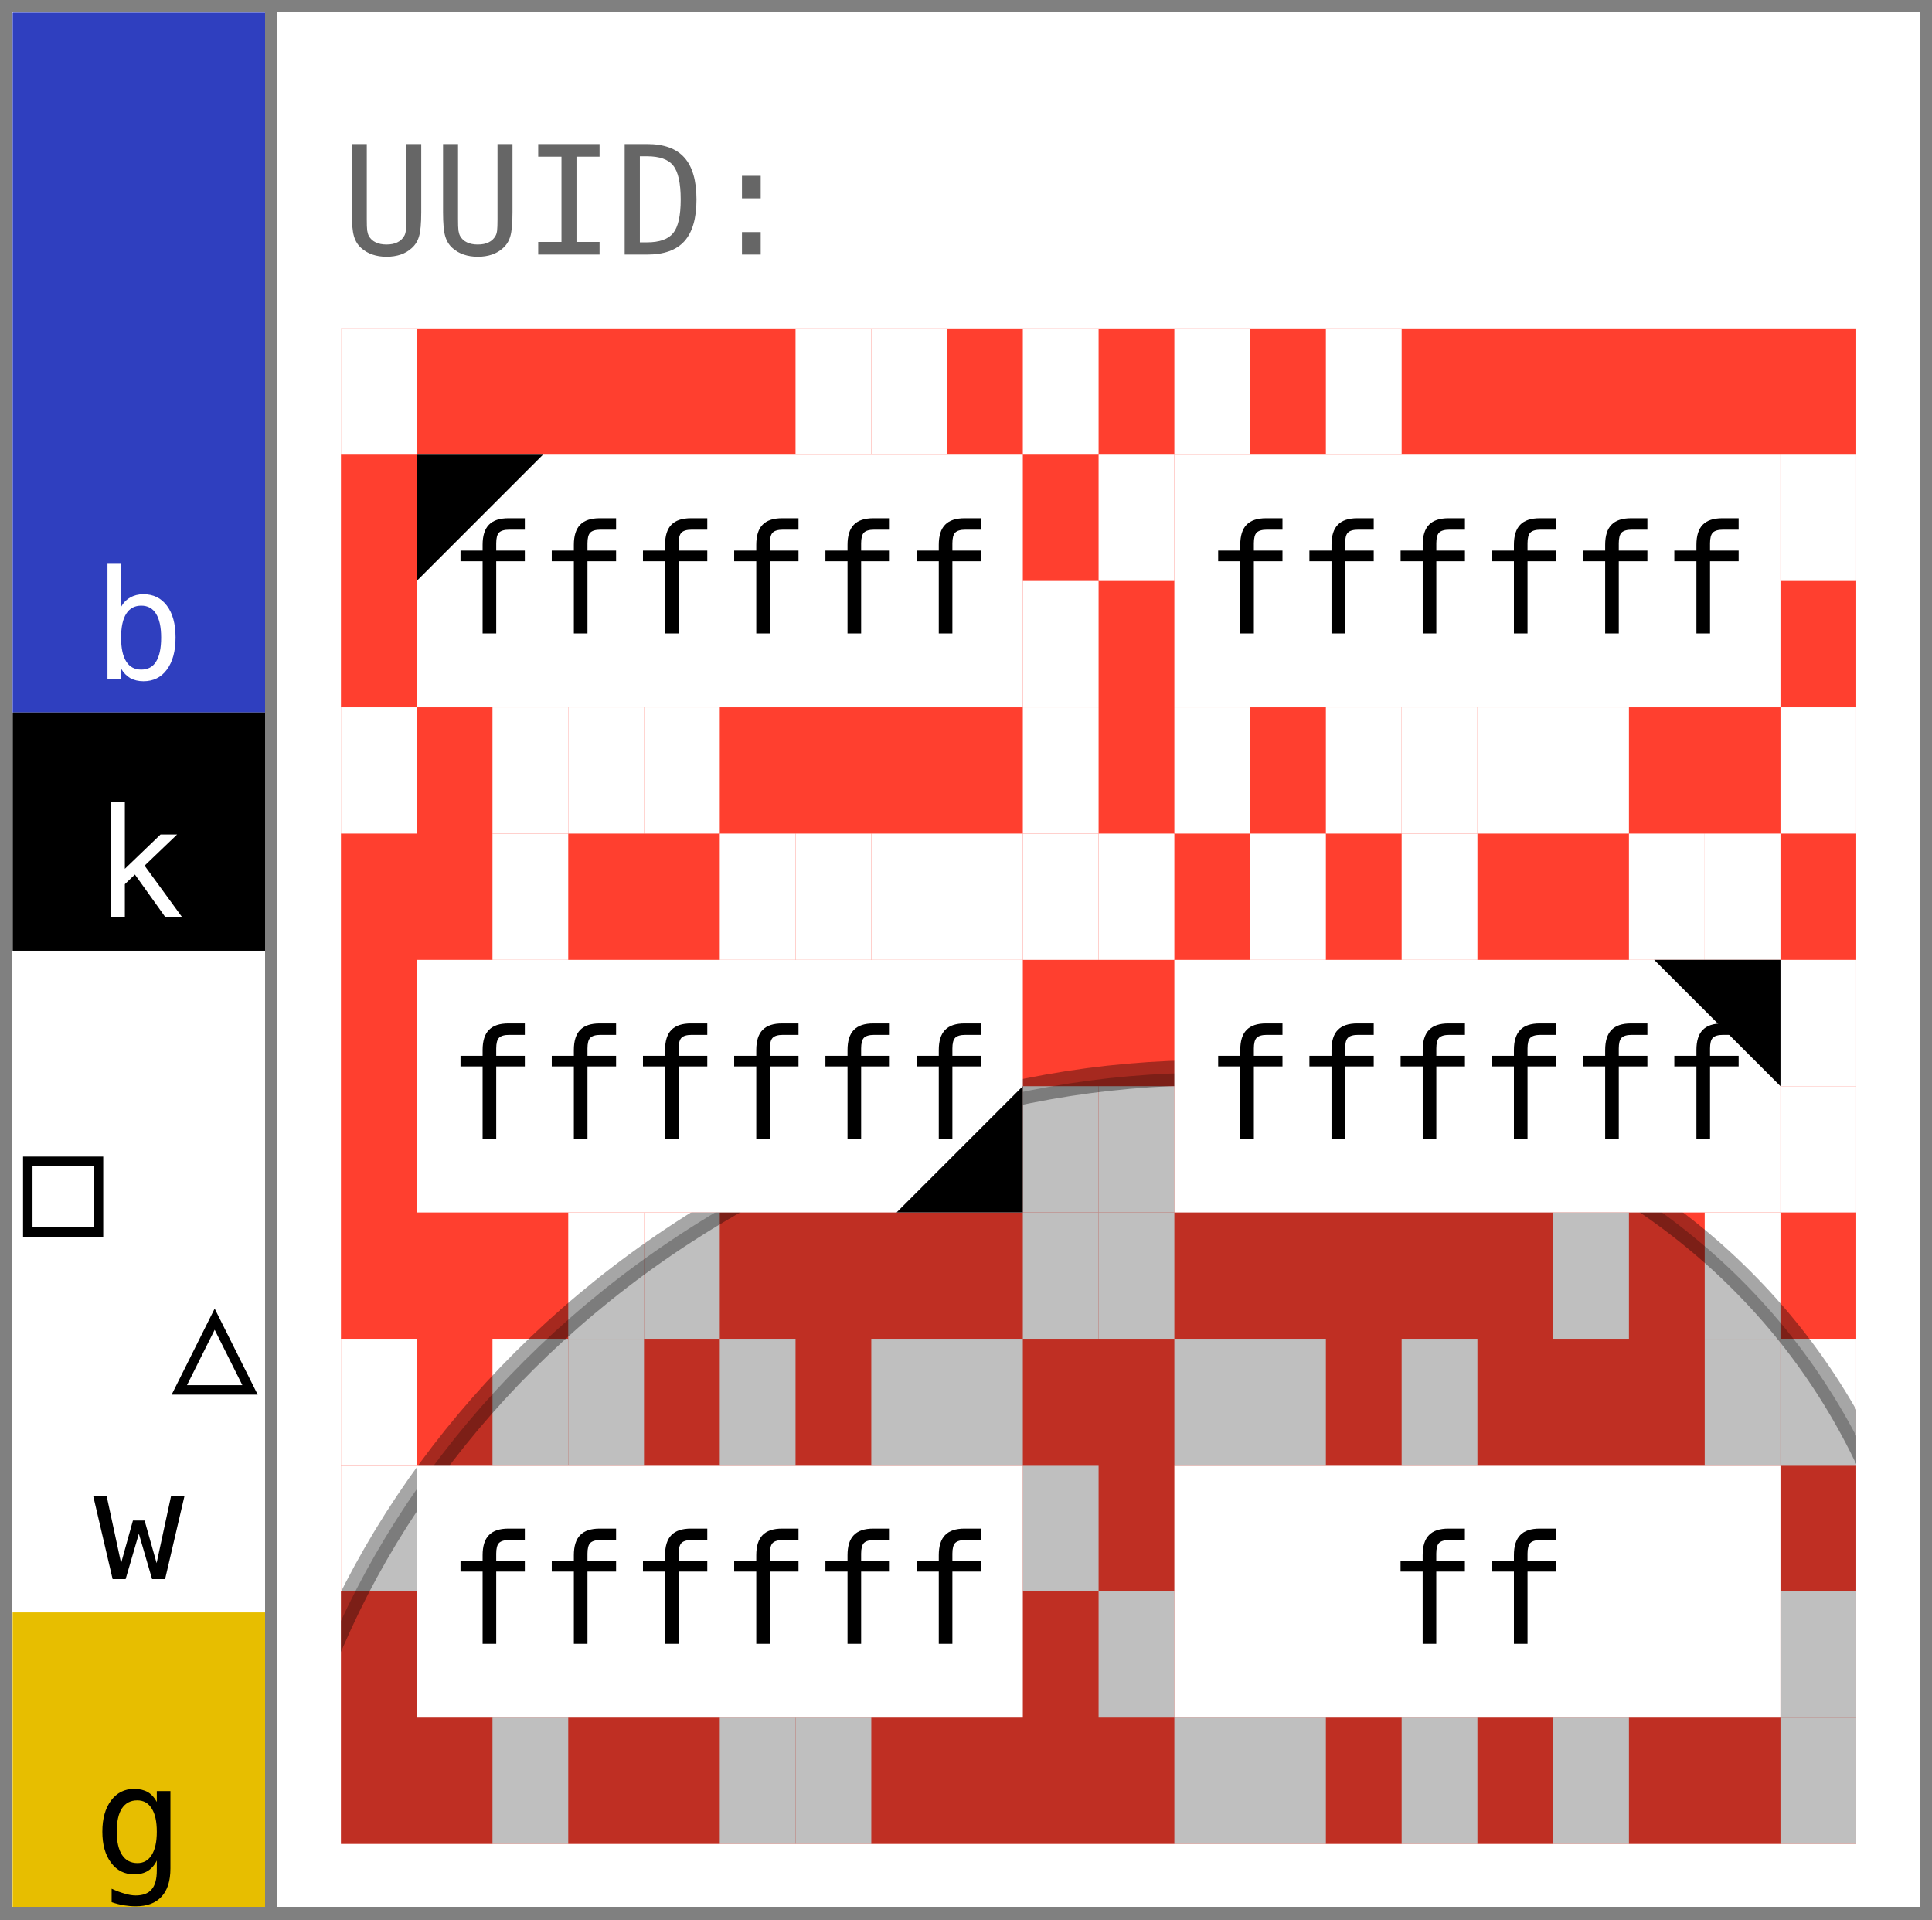
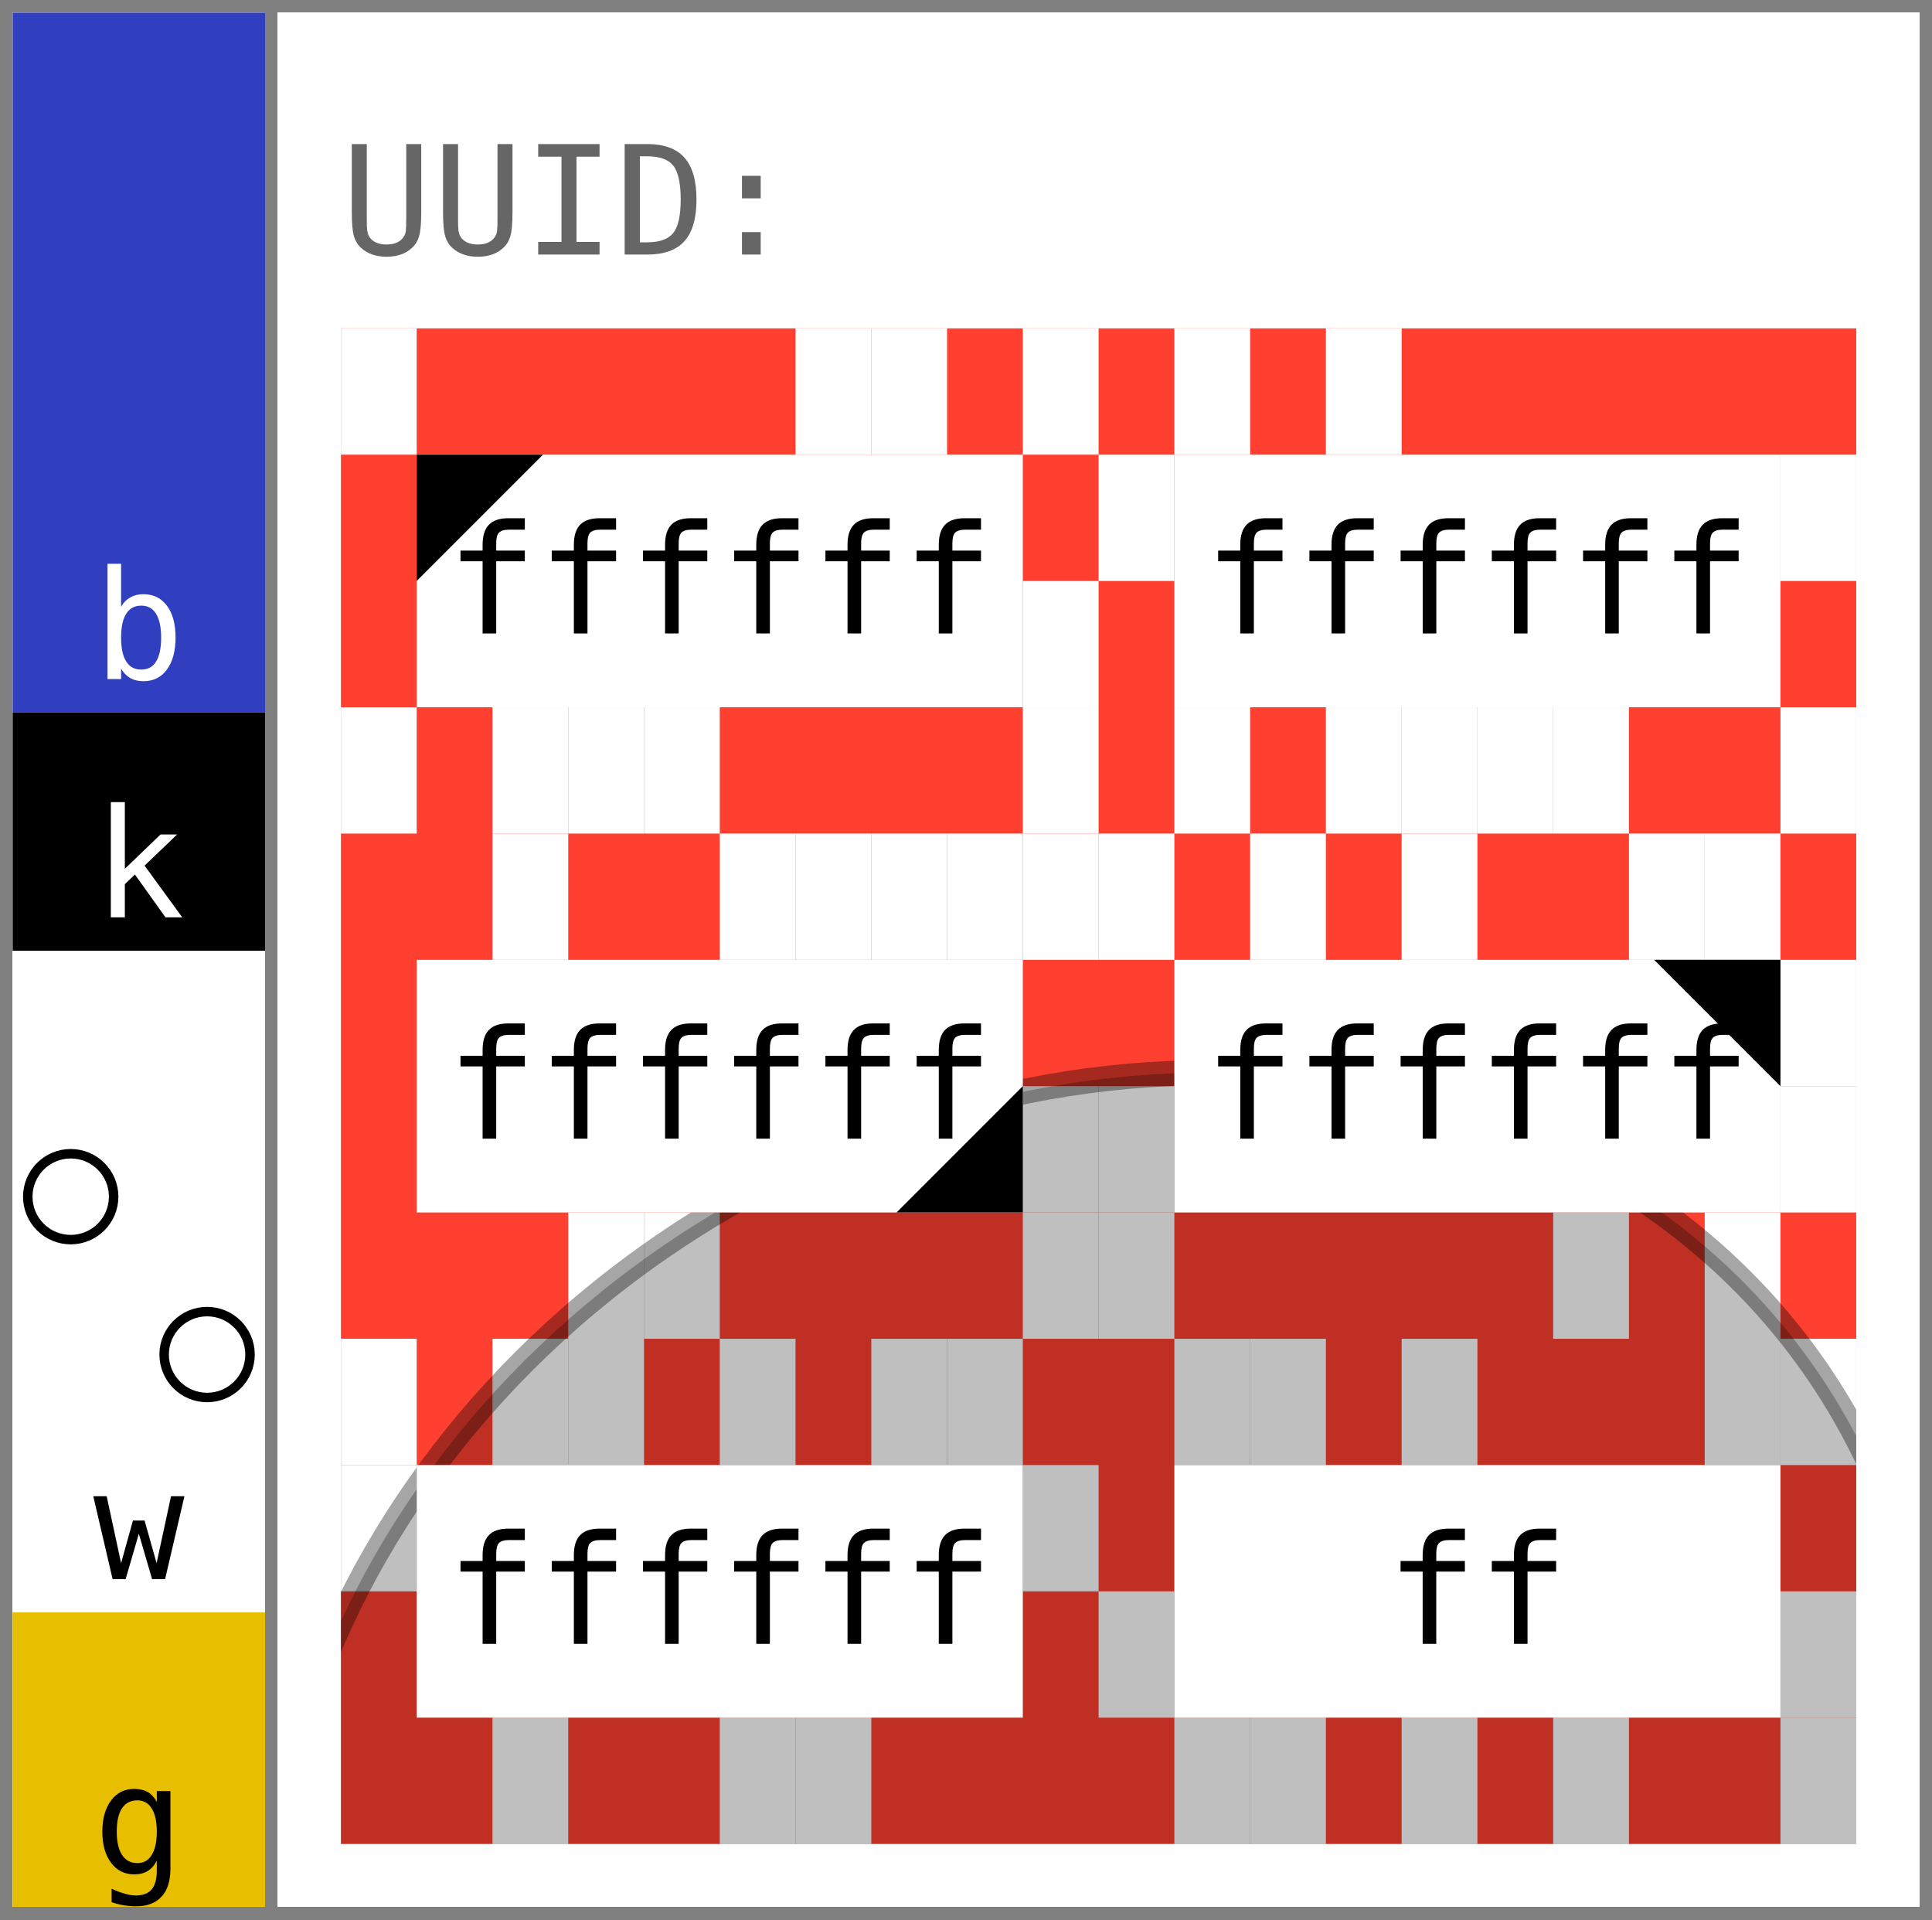
<svg xmlns="http://www.w3.org/2000/svg" width="153.0" height="152.0" viewBox="0 0 153.0 152.0" data-entviz-version="v9" data-entviz-lib="0.9.1" data-input-bytes="36" data-cols="2" data-rows="3">
  <defs>
    <clipPath id="grid-clip-2e1ac197940a061b-2x3">
      <rect x="27.0" y="26.0" width="120.0" height="120.0" />
    </clipPath>
  </defs>
  <rect x="0" y="0" width="153.0" height="152.0" fill="#ffffff" />
  <g data-channel="grid">
    <rect x="27.0" y="26.0" width="120.0" height="120.0" fill="#ff3f2f" />
    <g>
      <rect x="27.0" y="26.0" width="6.0" height="10.0" fill="#ffffff" />
      <rect x="63.0" y="26.0" width="6.0" height="10.0" fill="#ffffff" />
      <rect x="69.0" y="26.0" width="6.0" height="10.0" fill="#ffffff" />
      <rect x="81.0" y="26.0" width="6.0" height="10.0" fill="#ffffff" />
      <rect x="81.0" y="46.0" width="6.0" height="10.0" fill="#ffffff" />
      <rect x="81.0" y="56.0" width="6.0" height="10.0" fill="#ffffff" />
      <rect x="51.0" y="56.0" width="6.0" height="10.0" fill="#ffffff" />
      <rect x="45.0" y="56.0" width="6.0" height="10.0" fill="#ffffff" />
      <rect x="39.0" y="56.0" width="6.0" height="10.0" fill="#ffffff" />
      <rect x="27.0" y="56.0" width="6.0" height="10.0" fill="#ffffff" />
      <rect x="93.0" y="26.0" width="6.0" height="10.0" fill="#ffffff" />
      <rect x="105.0" y="26.0" width="6.0" height="10.0" fill="#ffffff" />
      <rect x="141.0" y="36.0" width="6.0" height="10.0" fill="#ffffff" />
      <rect x="141.0" y="56.0" width="6.0" height="10.0" fill="#ffffff" />
      <rect x="123.0" y="56.0" width="6.0" height="10.0" fill="#ffffff" />
      <rect x="117.0" y="56.0" width="6.0" height="10.0" fill="#ffffff" />
      <rect x="111.0" y="56.0" width="6.0" height="10.0" fill="#ffffff" />
      <rect x="105.0" y="56.0" width="6.0" height="10.0" fill="#ffffff" />
      <rect x="93.0" y="56.0" width="6.0" height="10.0" fill="#ffffff" />
      <rect x="87.0" y="36.0" width="6.0" height="10.0" fill="#ffffff" />
      <rect x="39.0" y="66.0" width="6.0" height="10.0" fill="#ffffff" />
      <rect x="57.0" y="66.0" width="6.0" height="10.0" fill="#ffffff" />
      <rect x="63.0" y="66.0" width="6.0" height="10.0" fill="#ffffff" />
      <rect x="69.0" y="66.0" width="6.0" height="10.0" fill="#ffffff" />
      <rect x="75.0" y="66.0" width="6.0" height="10.0" fill="#ffffff" />
      <rect x="81.0" y="66.0" width="6.0" height="10.0" fill="#ffffff" />
      <rect x="81.0" y="86.0" width="6.0" height="10.0" fill="#ffffff" />
      <rect x="81.0" y="96.0" width="6.0" height="10.0" fill="#ffffff" />
      <rect x="51.0" y="96.0" width="6.0" height="10.0" fill="#ffffff" />
      <rect x="45.0" y="96.0" width="6.0" height="10.0" fill="#ffffff" />
      <rect x="87.0" y="66.0" width="6.0" height="10.0" fill="#ffffff" />
      <rect x="99.0" y="66.0" width="6.0" height="10.0" fill="#ffffff" />
      <rect x="111.0" y="66.0" width="6.0" height="10.0" fill="#ffffff" />
      <rect x="129.0" y="66.0" width="6.0" height="10.0" fill="#ffffff" />
      <rect x="135.0" y="66.0" width="6.0" height="10.0" fill="#ffffff" />
      <rect x="141.0" y="76.0" width="6.0" height="10.0" fill="#ffffff" />
      <rect x="141.0" y="86.0" width="6.0" height="10.0" fill="#ffffff" />
      <rect x="135.0" y="96.0" width="6.0" height="10.0" fill="#ffffff" />
      <rect x="123.0" y="96.0" width="6.0" height="10.0" fill="#ffffff" />
      <rect x="87.0" y="96.0" width="6.0" height="10.0" fill="#ffffff" />
      <rect x="87.0" y="86.0" width="6.0" height="10.0" fill="#ffffff" />
      <rect x="27.0" y="106.0" width="6.0" height="10.0" fill="#ffffff" />
      <rect x="39.0" y="106.0" width="6.0" height="10.0" fill="#ffffff" />
      <rect x="45.0" y="106.0" width="6.0" height="10.0" fill="#ffffff" />
      <rect x="57.0" y="106.0" width="6.0" height="10.0" fill="#ffffff" />
      <rect x="69.0" y="106.0" width="6.0" height="10.0" fill="#ffffff" />
      <rect x="75.0" y="106.0" width="6.0" height="10.0" fill="#ffffff" />
      <rect x="81.0" y="116.0" width="6.0" height="10.0" fill="#ffffff" />
      <rect x="63.0" y="136.0" width="6.0" height="10.0" fill="#ffffff" />
      <rect x="57.0" y="136.0" width="6.0" height="10.0" fill="#ffffff" />
      <rect x="39.0" y="136.0" width="6.0" height="10.0" fill="#ffffff" />
      <rect x="27.0" y="116.0" width="6.0" height="10.0" fill="#ffffff" />
      <rect x="93.0" y="106.0" width="6.0" height="10.0" fill="#ffffff" />
      <rect x="99.0" y="106.0" width="6.0" height="10.0" fill="#ffffff" />
      <rect x="111.0" y="106.0" width="6.0" height="10.0" fill="#ffffff" />
      <rect x="135.0" y="106.0" width="6.0" height="10.0" fill="#ffffff" />
      <rect x="141.0" y="106.0" width="6.0" height="10.0" fill="#ffffff" />
      <rect x="141.0" y="126.0" width="6.0" height="10.0" fill="#ffffff" />
      <rect x="141.0" y="136.0" width="6.0" height="10.0" fill="#ffffff" />
      <rect x="123.0" y="136.0" width="6.0" height="10.0" fill="#ffffff" />
      <rect x="111.0" y="136.0" width="6.0" height="10.0" fill="#ffffff" />
      <rect x="99.0" y="136.0" width="6.0" height="10.0" fill="#ffffff" />
      <rect x="93.0" y="136.0" width="6.0" height="10.0" fill="#ffffff" />
      <rect x="87.0" y="126.0" width="6.0" height="10.0" fill="#ffffff" />
    </g>
    <g clip-path="url(#grid-clip-2e1ac197940a061b-2x3)" data-channel="ellipse" data-ellipse-anchor-x="87.0" data-ellipse-anchor-y="146.0" data-ellipse-rx="58.495538291394496" data-ellipse-ry="68.15535195419358" data-ellipse-rotation-deg="60.0">
      <ellipse cx="87.0" cy="146.0" rx="58.496" ry="68.155" transform="rotate(60.0 87.0 146.0)" fill="#000000" stroke="#000000" fill-opacity="0.25" stroke-opacity="0.35" stroke-width="2.0" />
    </g>
    <g>
      <g data-channel="cell" data-cell-index="0" data-cell-row="0" data-cell-col="0" data-cell-quartile="1">
        <rect x="33.0" y="36.0" width="48.0" height="20.0" fill="#ffffff" />
        <text x="57.0" y="46.0" fill="#000000" style="font-family: &quot;JetBrains Mono&quot;, &quot;Menlo&quot;, &quot;Consolas&quot;, &quot;DejaVu Sans Mono&quot;, &quot;Liberation Mono&quot;, &quot;Roboto Mono&quot;, &quot;Noto Sans Mono&quot;, monospace; font-size: 12.0px;" text-anchor="middle" dominant-baseline="central">ffffff</text>
        <polygon points="33.0,36.0 43.0,36.0 33.0,46.0" fill="#000000" />
      </g>
      <g data-channel="cell" data-cell-index="1" data-cell-row="0" data-cell-col="1">
        <rect x="93.0" y="36.0" width="48.0" height="20.0" fill="#ffffff" />
        <text x="117.0" y="46.0" fill="#000000" style="font-family: &quot;JetBrains Mono&quot;, &quot;Menlo&quot;, &quot;Consolas&quot;, &quot;DejaVu Sans Mono&quot;, &quot;Liberation Mono&quot;, &quot;Roboto Mono&quot;, &quot;Noto Sans Mono&quot;, monospace; font-size: 12.0px;" text-anchor="middle" dominant-baseline="central">ffffff</text>
      </g>
      <g data-channel="cell" data-cell-index="2" data-cell-row="1" data-cell-col="0" data-cell-quartile="3">
        <rect x="33.0" y="76.0" width="48.0" height="20.0" fill="#ffffff" />
        <text x="57.0" y="86.0" fill="#000000" style="font-family: &quot;JetBrains Mono&quot;, &quot;Menlo&quot;, &quot;Consolas&quot;, &quot;DejaVu Sans Mono&quot;, &quot;Liberation Mono&quot;, &quot;Roboto Mono&quot;, &quot;Noto Sans Mono&quot;, monospace; font-size: 12.0px;" text-anchor="middle" dominant-baseline="central">ffffff</text>
        <polygon points="81.0,96.0 81.0,86.0 71.0,96.0" fill="#000000" />
      </g>
      <g data-channel="cell" data-cell-index="3" data-cell-row="1" data-cell-col="1" data-cell-quartile="2">
        <rect x="93.0" y="76.0" width="48.0" height="20.0" fill="#ffffff" />
        <text x="117.0" y="86.0" fill="#000000" style="font-family: &quot;JetBrains Mono&quot;, &quot;Menlo&quot;, &quot;Consolas&quot;, &quot;DejaVu Sans Mono&quot;, &quot;Liberation Mono&quot;, &quot;Roboto Mono&quot;, &quot;Noto Sans Mono&quot;, monospace; font-size: 12.0px;" text-anchor="middle" dominant-baseline="central">ffffff</text>
        <polygon points="141.0,76.0 131.0,76.0 141.0,86.0" fill="#000000" />
      </g>
      <g data-channel="cell" data-cell-index="4" data-cell-row="2" data-cell-col="0">
        <rect x="33.0" y="116.0" width="48.0" height="20.0" fill="#ffffff" />
        <text x="57.0" y="126.0" fill="#000000" style="font-family: &quot;JetBrains Mono&quot;, &quot;Menlo&quot;, &quot;Consolas&quot;, &quot;DejaVu Sans Mono&quot;, &quot;Liberation Mono&quot;, &quot;Roboto Mono&quot;, &quot;Noto Sans Mono&quot;, monospace; font-size: 12.0px;" text-anchor="middle" dominant-baseline="central">ffffff</text>
      </g>
      <g data-channel="cell" data-cell-index="5" data-cell-row="2" data-cell-col="1">
        <rect x="93.0" y="116.0" width="48.0" height="20.0" fill="#ffffff" />
        <text x="117.0" y="126.0" fill="#000000" style="font-family: &quot;JetBrains Mono&quot;, &quot;Menlo&quot;, &quot;Consolas&quot;, &quot;DejaVu Sans Mono&quot;, &quot;Liberation Mono&quot;, &quot;Roboto Mono&quot;, &quot;Noto Sans Mono&quot;, monospace; font-size: 12.0px;" text-anchor="middle" dominant-baseline="central">ff</text>
      </g>
    </g>
  </g>
-   <g data-channel="color-bar" data-bar-slots="12" data-bar-marker-square="7" data-bar-marker-triangle="8">
+   <g data-channel="color-bar" data-bar-slots="12" data-bar-marker-left="7" data-bar-marker-right="8">
    <g data-color-bar-rank="0" data-color-bar-band="B">
      <rect x="1" y="1" width="20.0" height="55.408" fill="#2f3fbf" />
      <text x="11.0" y="53.768" fill="#ffffff" style="font-family: &quot;JetBrains Mono&quot;, &quot;Menlo&quot;, &quot;Consolas&quot;, &quot;DejaVu Sans Mono&quot;, &quot;Liberation Mono&quot;, &quot;Roboto Mono&quot;, &quot;Noto Sans Mono&quot;, monospace; font-size: 12.0px;" text-anchor="middle" data-color-bar-letter="true">b</text>
    </g>
    <g data-color-bar-rank="1" data-color-bar-band="K">
      <rect x="1" y="56.408" width="20.0" height="18.867" fill="#000000" />
      <text x="11.0" y="72.635" fill="#ffffff" style="font-family: &quot;JetBrains Mono&quot;, &quot;Menlo&quot;, &quot;Consolas&quot;, &quot;DejaVu Sans Mono&quot;, &quot;Liberation Mono&quot;, &quot;Roboto Mono&quot;, &quot;Noto Sans Mono&quot;, monospace; font-size: 12.0px;" text-anchor="middle" data-color-bar-letter="true">k</text>
    </g>
    <g data-color-bar-rank="2" data-color-bar-band="W">
      <rect x="1" y="75.275" width="20.0" height="52.393" fill="#ffffff" />
      <text x="11.0" y="125.028" fill="#000000" style="font-family: &quot;JetBrains Mono&quot;, &quot;Menlo&quot;, &quot;Consolas&quot;, &quot;DejaVu Sans Mono&quot;, &quot;Liberation Mono&quot;, &quot;Roboto Mono&quot;, &quot;Noto Sans Mono&quot;, monospace; font-size: 12.0px;" text-anchor="middle" data-color-bar-letter="true">w</text>
    </g>
    <g data-color-bar-rank="3" data-color-bar-band="G">
      <rect x="1" y="127.668" width="20.0" height="23.332" fill="#e7be00" />
      <text x="11.0" y="148.36" fill="#000000" style="font-family: &quot;JetBrains Mono&quot;, &quot;Menlo&quot;, &quot;Consolas&quot;, &quot;DejaVu Sans Mono&quot;, &quot;Liberation Mono&quot;, &quot;Roboto Mono&quot;, &quot;Noto Sans Mono&quot;, monospace; font-size: 12.0px;" text-anchor="middle" data-color-bar-letter="true">g</text>
    </g>
-     <rect x="2.2" y="91.95" width="5.6" height="5.6" fill="#ffffff" stroke="#000000" stroke-width="0.75" data-bar-marker="square" />
-     <polygon points="17.0,104.45 14.2,110.05 19.8,110.05" fill="#ffffff" stroke="#000000" stroke-width="0.75" data-bar-marker="triangle" />
+     <circle cx="5.6" cy="94.75" r="3.4" fill="#ffffff" stroke="#000000" stroke-width="0.75" data-bar-marker="left" />
+     <circle cx="16.4" cy="107.25" r="3.4" fill="#ffffff" stroke="#000000" stroke-width="0.75" data-bar-marker="right" />
  </g>
  <g data-channel="label-top">
    <text x="27.0" y="16.0" fill="#666666" style="font-family: &quot;JetBrains Mono&quot;, &quot;Menlo&quot;, &quot;Consolas&quot;, &quot;DejaVu Sans Mono&quot;, &quot;Liberation Mono&quot;, &quot;Roboto Mono&quot;, &quot;Noto Sans Mono&quot;, monospace; font-size: 12.0px;" dominant-baseline="central">UUID:</text>
  </g>
  <line x1="0" y1="0.5" x2="153.0" y2="0.5" stroke="#808080" stroke-width="1" shape-rendering="crispEdges" />
  <line x1="152.5" y1="0" x2="152.5" y2="152.0" stroke="#808080" stroke-width="1" shape-rendering="crispEdges" />
  <line x1="0" y1="151.5" x2="153.0" y2="151.5" stroke="#808080" stroke-width="1" shape-rendering="crispEdges" />
  <line x1="0.5" y1="0" x2="0.5" y2="152.0" stroke="#808080" stroke-width="1" shape-rendering="crispEdges" />
  <line x1="21.5" y1="0" x2="21.5" y2="152.0" stroke="#808080" stroke-width="1" shape-rendering="crispEdges" />
</svg>
